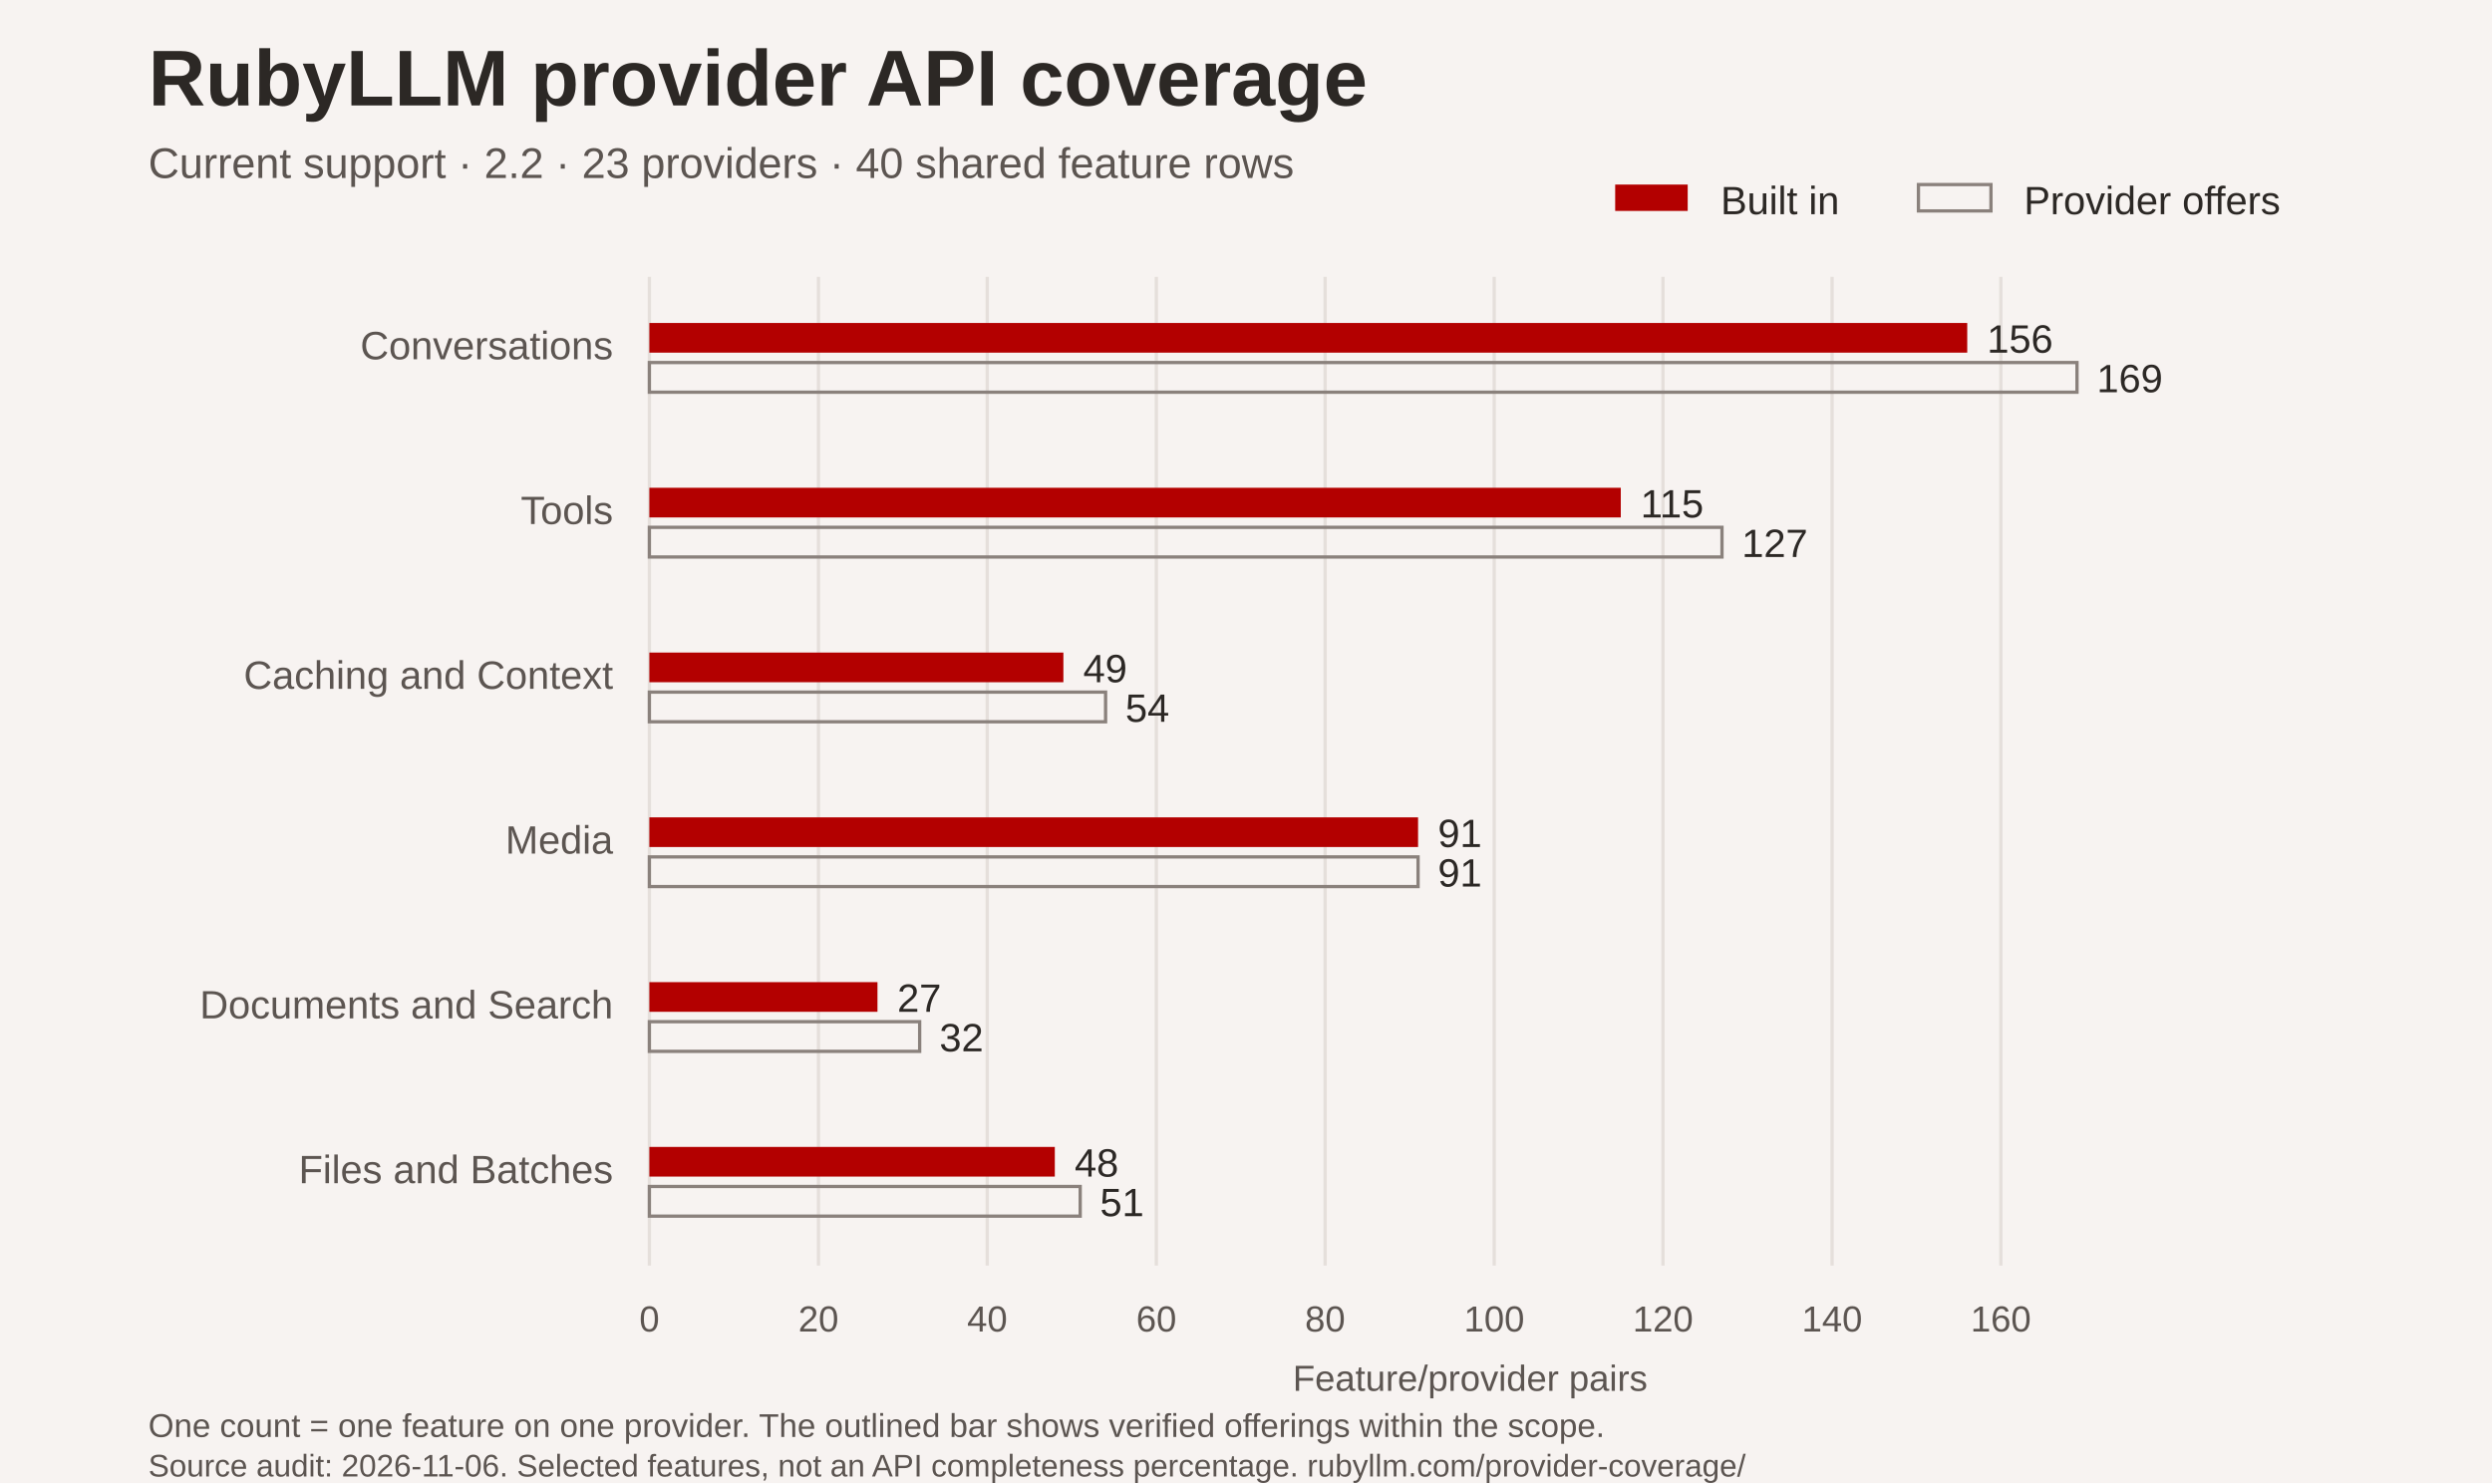
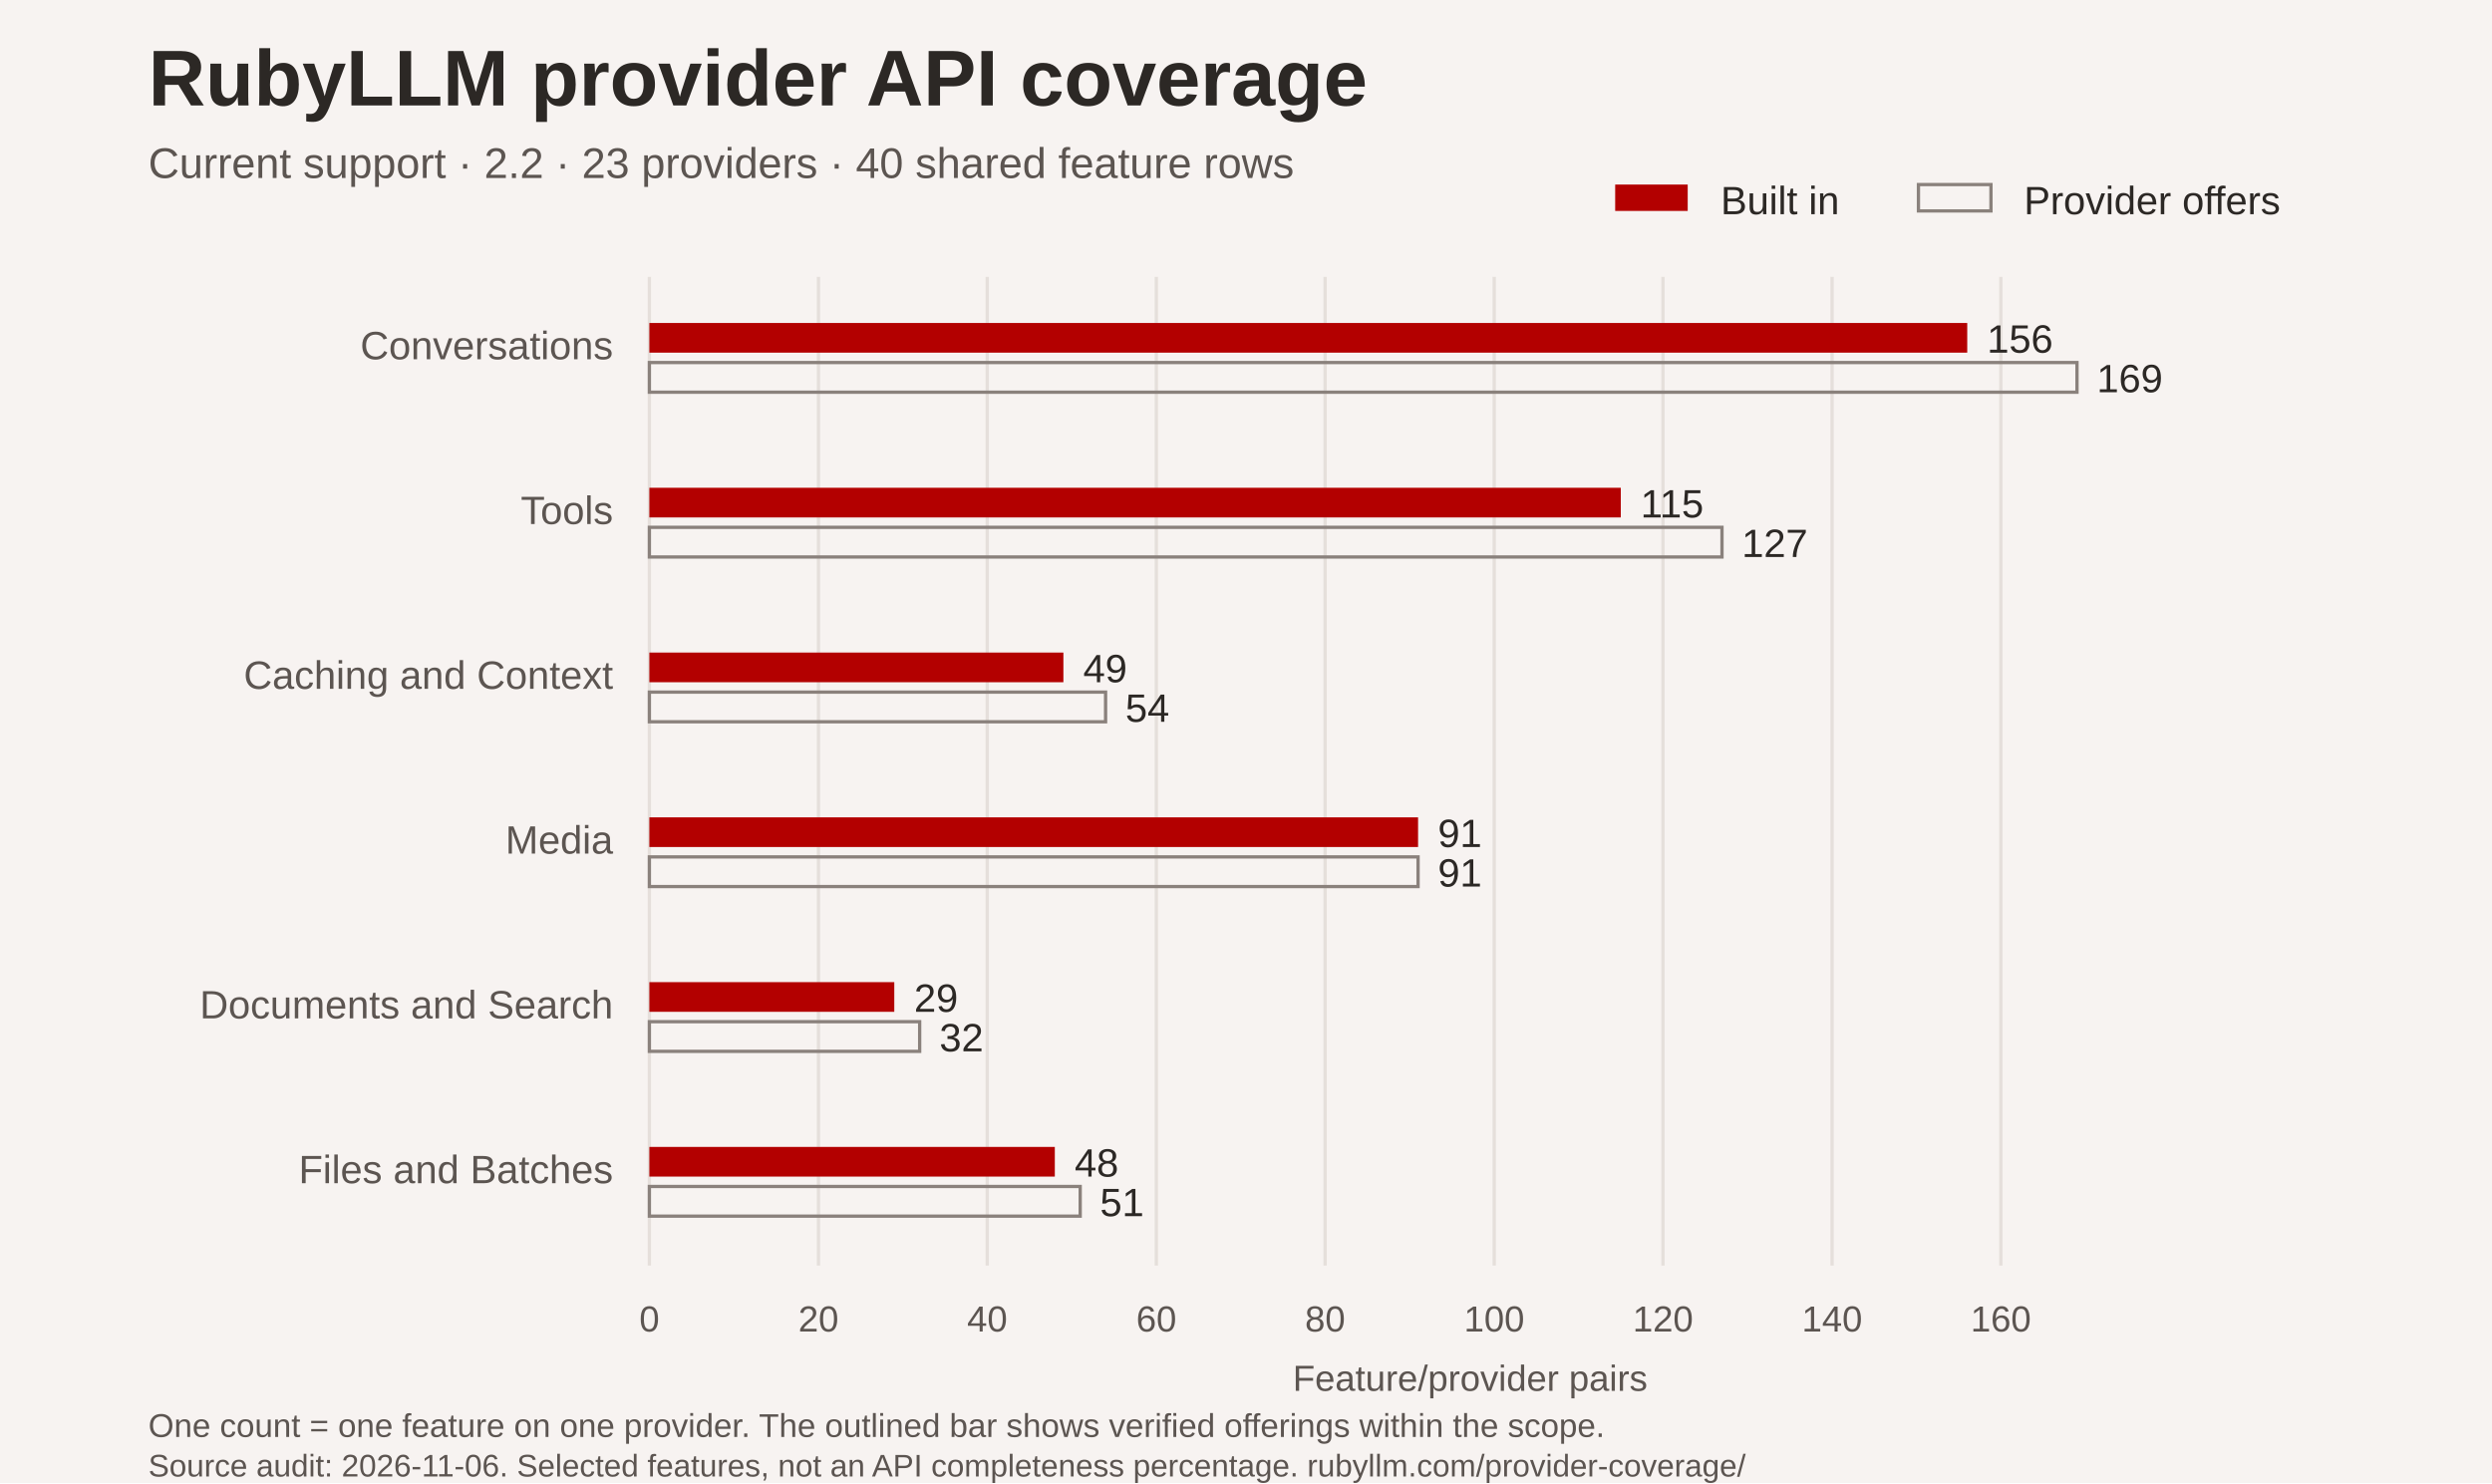
<svg xmlns="http://www.w3.org/2000/svg" width="756" height="450" viewBox="0 0 756 450" font-family="Liberation Sans, Arial, Helvetica, sans-serif" role="img" aria-labelledby="coverage-chart-title coverage-chart-description">
  <rect width="756" height="450" fill="#f7f3f1" />
  <text x="45" y="32" font-size="24" font-weight="700" fill="#2c2825">RubyLLM provider API coverage</text>
  <text x="45" y="54" font-size="13" fill="#5c5551">Current support · 2.2 · 23 providers · 40 shared feature rows</text>
  <rect x="490" y="56" width="22" height="8" fill="#b30000" />
  <text x="522" y="65" font-size="12" fill="#2c2825">Built in</text>
  <rect x="582" y="56" width="22" height="8" fill="none" stroke="#8a817c" />
  <text x="614" y="65" font-size="12" fill="#2c2825">Provider offers</text>
  <line x1="197.0" y1="84" x2="197.0" y2="384" stroke="#e5dfdb" />
  <text x="197.0" y="404" font-size="11" text-anchor="middle" fill="#5c5551">0</text>
  <line x1="248.3" y1="84" x2="248.3" y2="384" stroke="#e5dfdb" />
  <text x="248.3" y="404" font-size="11" text-anchor="middle" fill="#5c5551">20</text>
  <line x1="299.5" y1="84" x2="299.5" y2="384" stroke="#e5dfdb" />
  <text x="299.5" y="404" font-size="11" text-anchor="middle" fill="#5c5551">40</text>
  <line x1="350.8" y1="84" x2="350.8" y2="384" stroke="#e5dfdb" />
  <text x="350.8" y="404" font-size="11" text-anchor="middle" fill="#5c5551">60</text>
  <line x1="402.0" y1="84" x2="402.0" y2="384" stroke="#e5dfdb" />
  <text x="402.0" y="404" font-size="11" text-anchor="middle" fill="#5c5551">80</text>
  <line x1="453.3" y1="84" x2="453.3" y2="384" stroke="#e5dfdb" />
  <text x="453.3" y="404" font-size="11" text-anchor="middle" fill="#5c5551">100</text>
  <line x1="504.5" y1="84" x2="504.5" y2="384" stroke="#e5dfdb" />
  <text x="504.5" y="404" font-size="11" text-anchor="middle" fill="#5c5551">120</text>
  <line x1="555.8" y1="84" x2="555.8" y2="384" stroke="#e5dfdb" />
  <text x="555.8" y="404" font-size="11" text-anchor="middle" fill="#5c5551">140</text>
  <line x1="607.0" y1="84" x2="607.0" y2="384" stroke="#e5dfdb" />
  <text x="607.0" y="404" font-size="11" text-anchor="middle" fill="#5c5551">160</text>
  <text x="186" y="109" font-size="12" text-anchor="end" fill="#5c5551">Conversations</text>
  <rect x="197" y="98" width="399.8" height="9" fill="#b30000" />
  <text x="602.8" y="107" font-size="12" fill="#2c2825">156</text>
  <rect x="197" y="110" width="433.1" height="9" fill="none" stroke="#8a817c" />
  <text x="636.1" y="119" font-size="12" fill="#2c2825">169</text>
  <text x="186" y="159" font-size="12" text-anchor="end" fill="#5c5551">Tools</text>
  <rect x="197" y="148" width="294.7" height="9" fill="#b30000" />
  <text x="497.7" y="157" font-size="12" fill="#2c2825">115</text>
  <rect x="197" y="160" width="325.4" height="9" fill="none" stroke="#8a817c" />
  <text x="528.4" y="169" font-size="12" fill="#2c2825">127</text>
  <text x="186" y="209" font-size="12" text-anchor="end" fill="#5c5551">Caching and Context</text>
  <rect x="197" y="198" width="125.6" height="9" fill="#b30000" />
  <text x="328.6" y="207" font-size="12" fill="#2c2825">49</text>
  <rect x="197" y="210" width="138.4" height="9" fill="none" stroke="#8a817c" />
  <text x="341.4" y="219" font-size="12" fill="#2c2825">54</text>
  <text x="186" y="259" font-size="12" text-anchor="end" fill="#5c5551">Media</text>
  <rect x="197" y="248" width="233.2" height="9" fill="#b30000" />
  <text x="436.2" y="257" font-size="12" fill="#2c2825">91</text>
  <rect x="197" y="260" width="233.2" height="9" fill="none" stroke="#8a817c" />
  <text x="436.2" y="269" font-size="12" fill="#2c2825">91</text>
  <text x="186" y="309" font-size="12" text-anchor="end" fill="#5c5551">Documents and Search</text>
-   <rect x="197" y="298" width="69.2" height="9" fill="#b30000" />
-   <text x="272.2" y="307" font-size="12" fill="#2c2825">27</text>
+   <rect x="197" y="298" width="74.3" height="9" fill="#b30000" />
+   <text x="277.3" y="307" font-size="12" fill="#2c2825">29</text>
  <rect x="197" y="310" width="82.0" height="9" fill="none" stroke="#8a817c" />
  <text x="285.0" y="319" font-size="12" fill="#2c2825">32</text>
  <text x="186" y="359" font-size="12" text-anchor="end" fill="#5c5551">Files and Batches</text>
  <rect x="197" y="348" width="123.0" height="9" fill="#b30000" />
  <text x="326.0" y="357" font-size="12" fill="#2c2825">48</text>
  <rect x="197" y="360" width="130.7" height="9" fill="none" stroke="#8a817c" />
  <text x="333.7" y="369" font-size="12" fill="#2c2825">51</text>
  <text x="446" y="422" font-size="11" text-anchor="middle" fill="#5c5551">Feature/provider pairs</text>
  <text x="45" y="436" font-size="10" fill="#5c5551">One count = one feature on one provider. The outlined bar shows verified offerings within the scope.</text>
  <text x="45" y="448" font-size="9.5" fill="#5c5551">Source audit: 2026-11-06. Selected features, not an API completeness percentage. rubyllm.com/provider-coverage/</text>
</svg>
